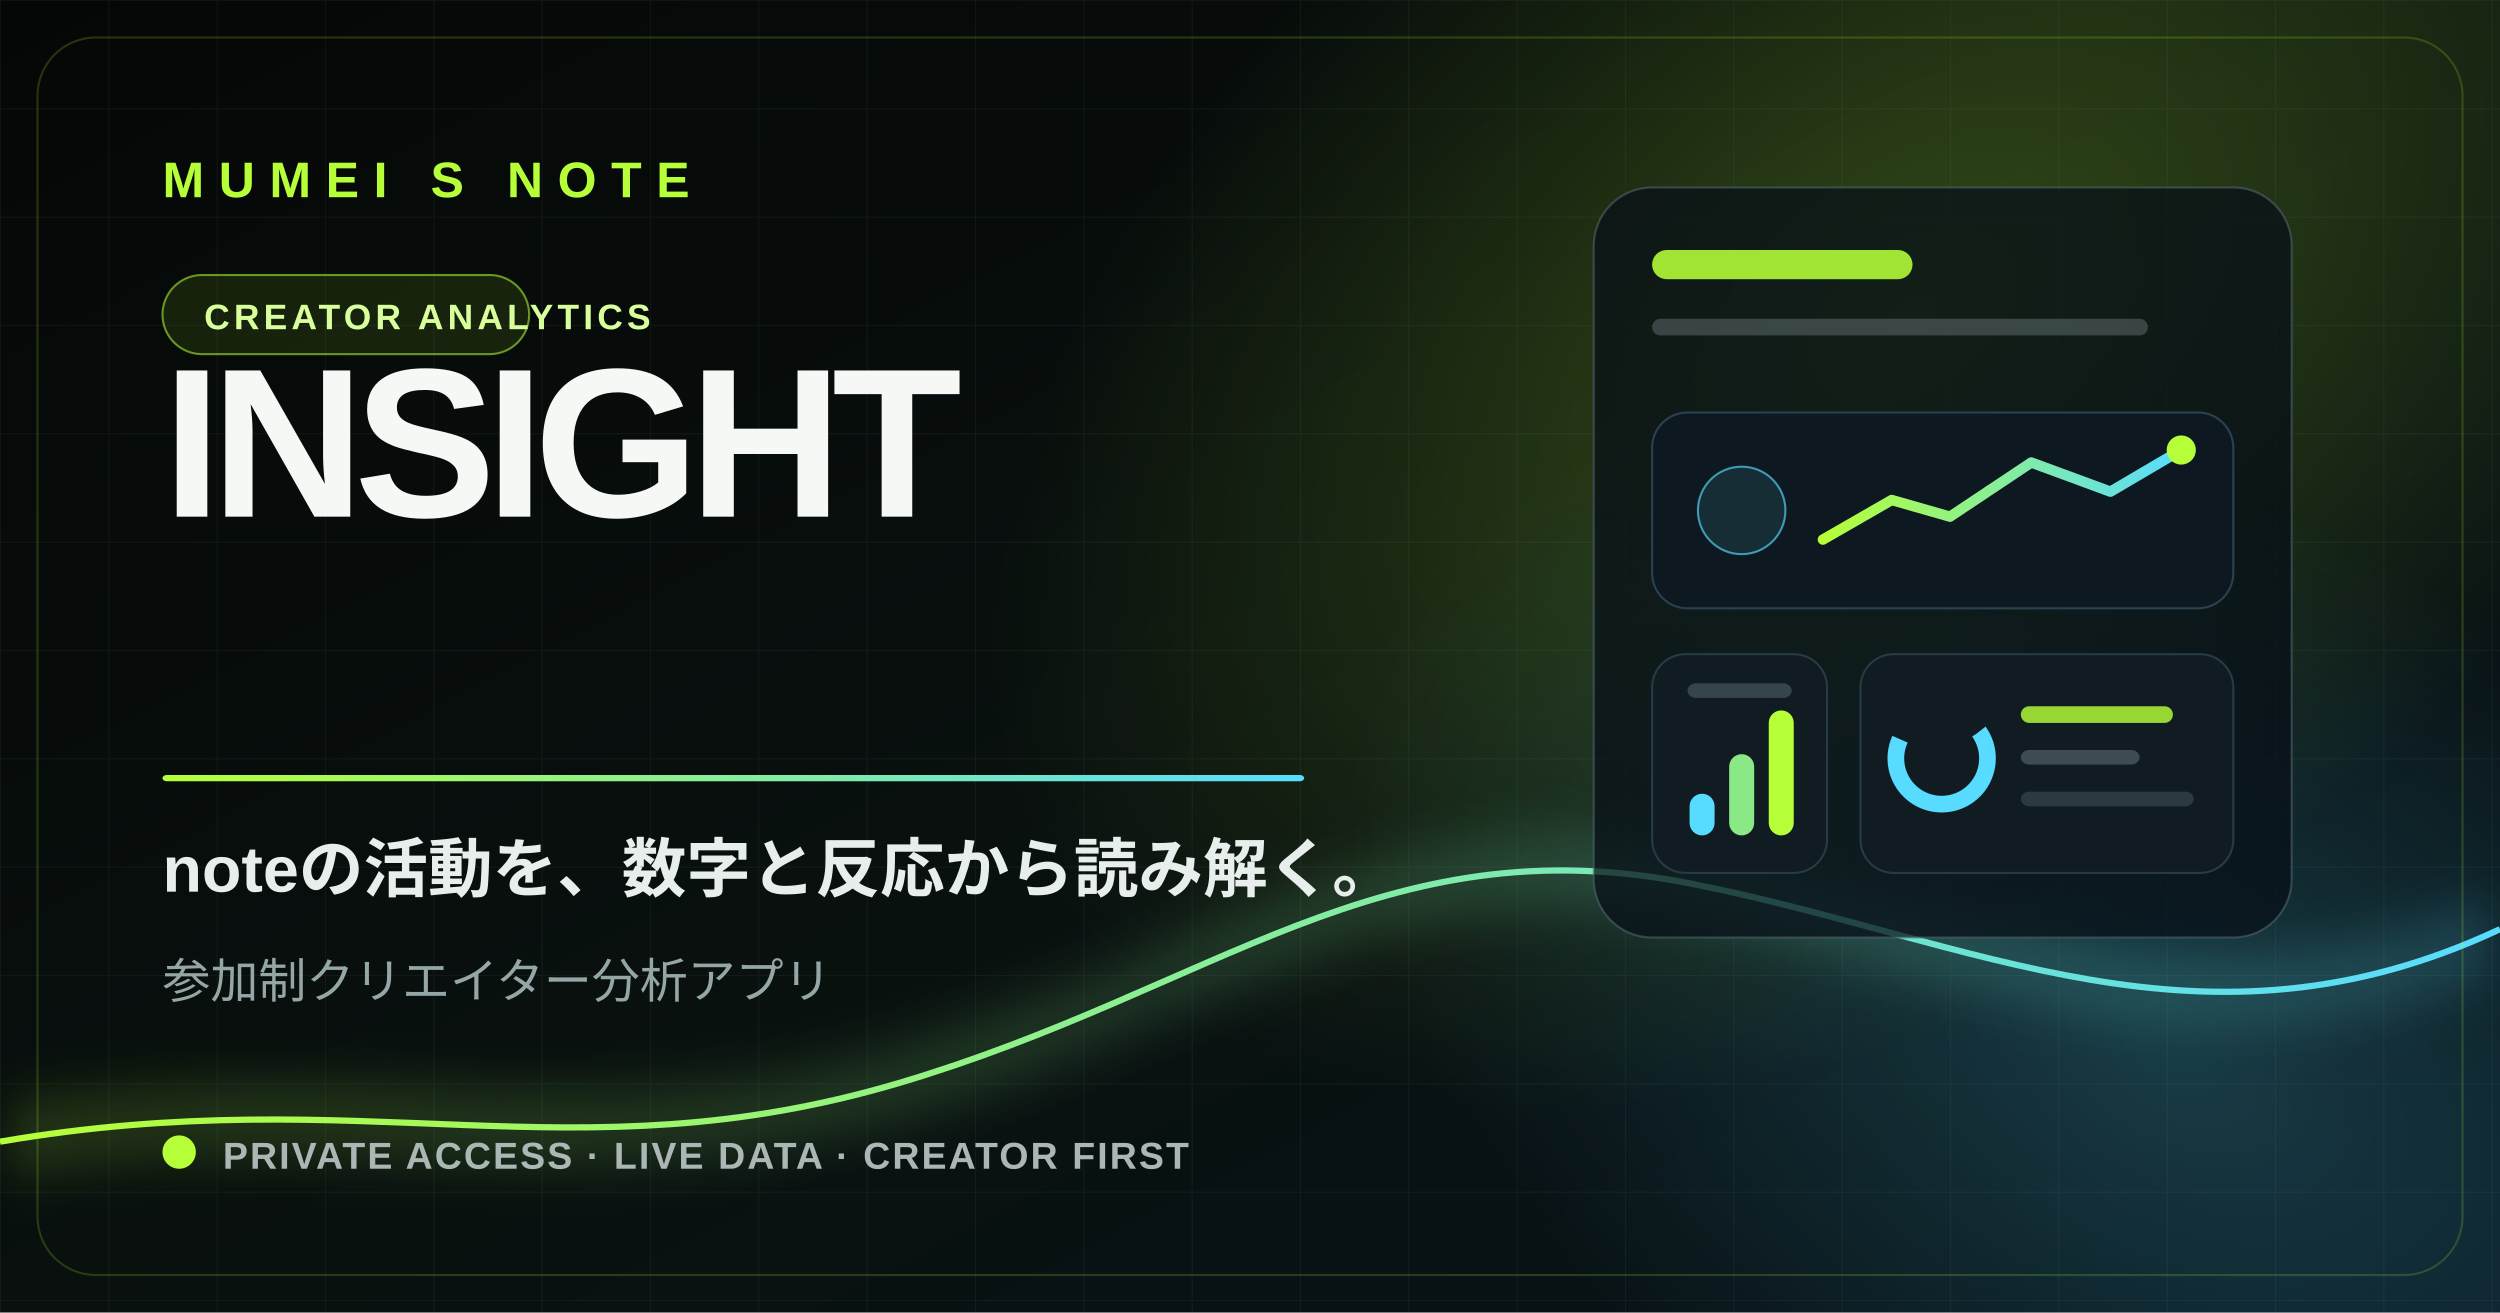
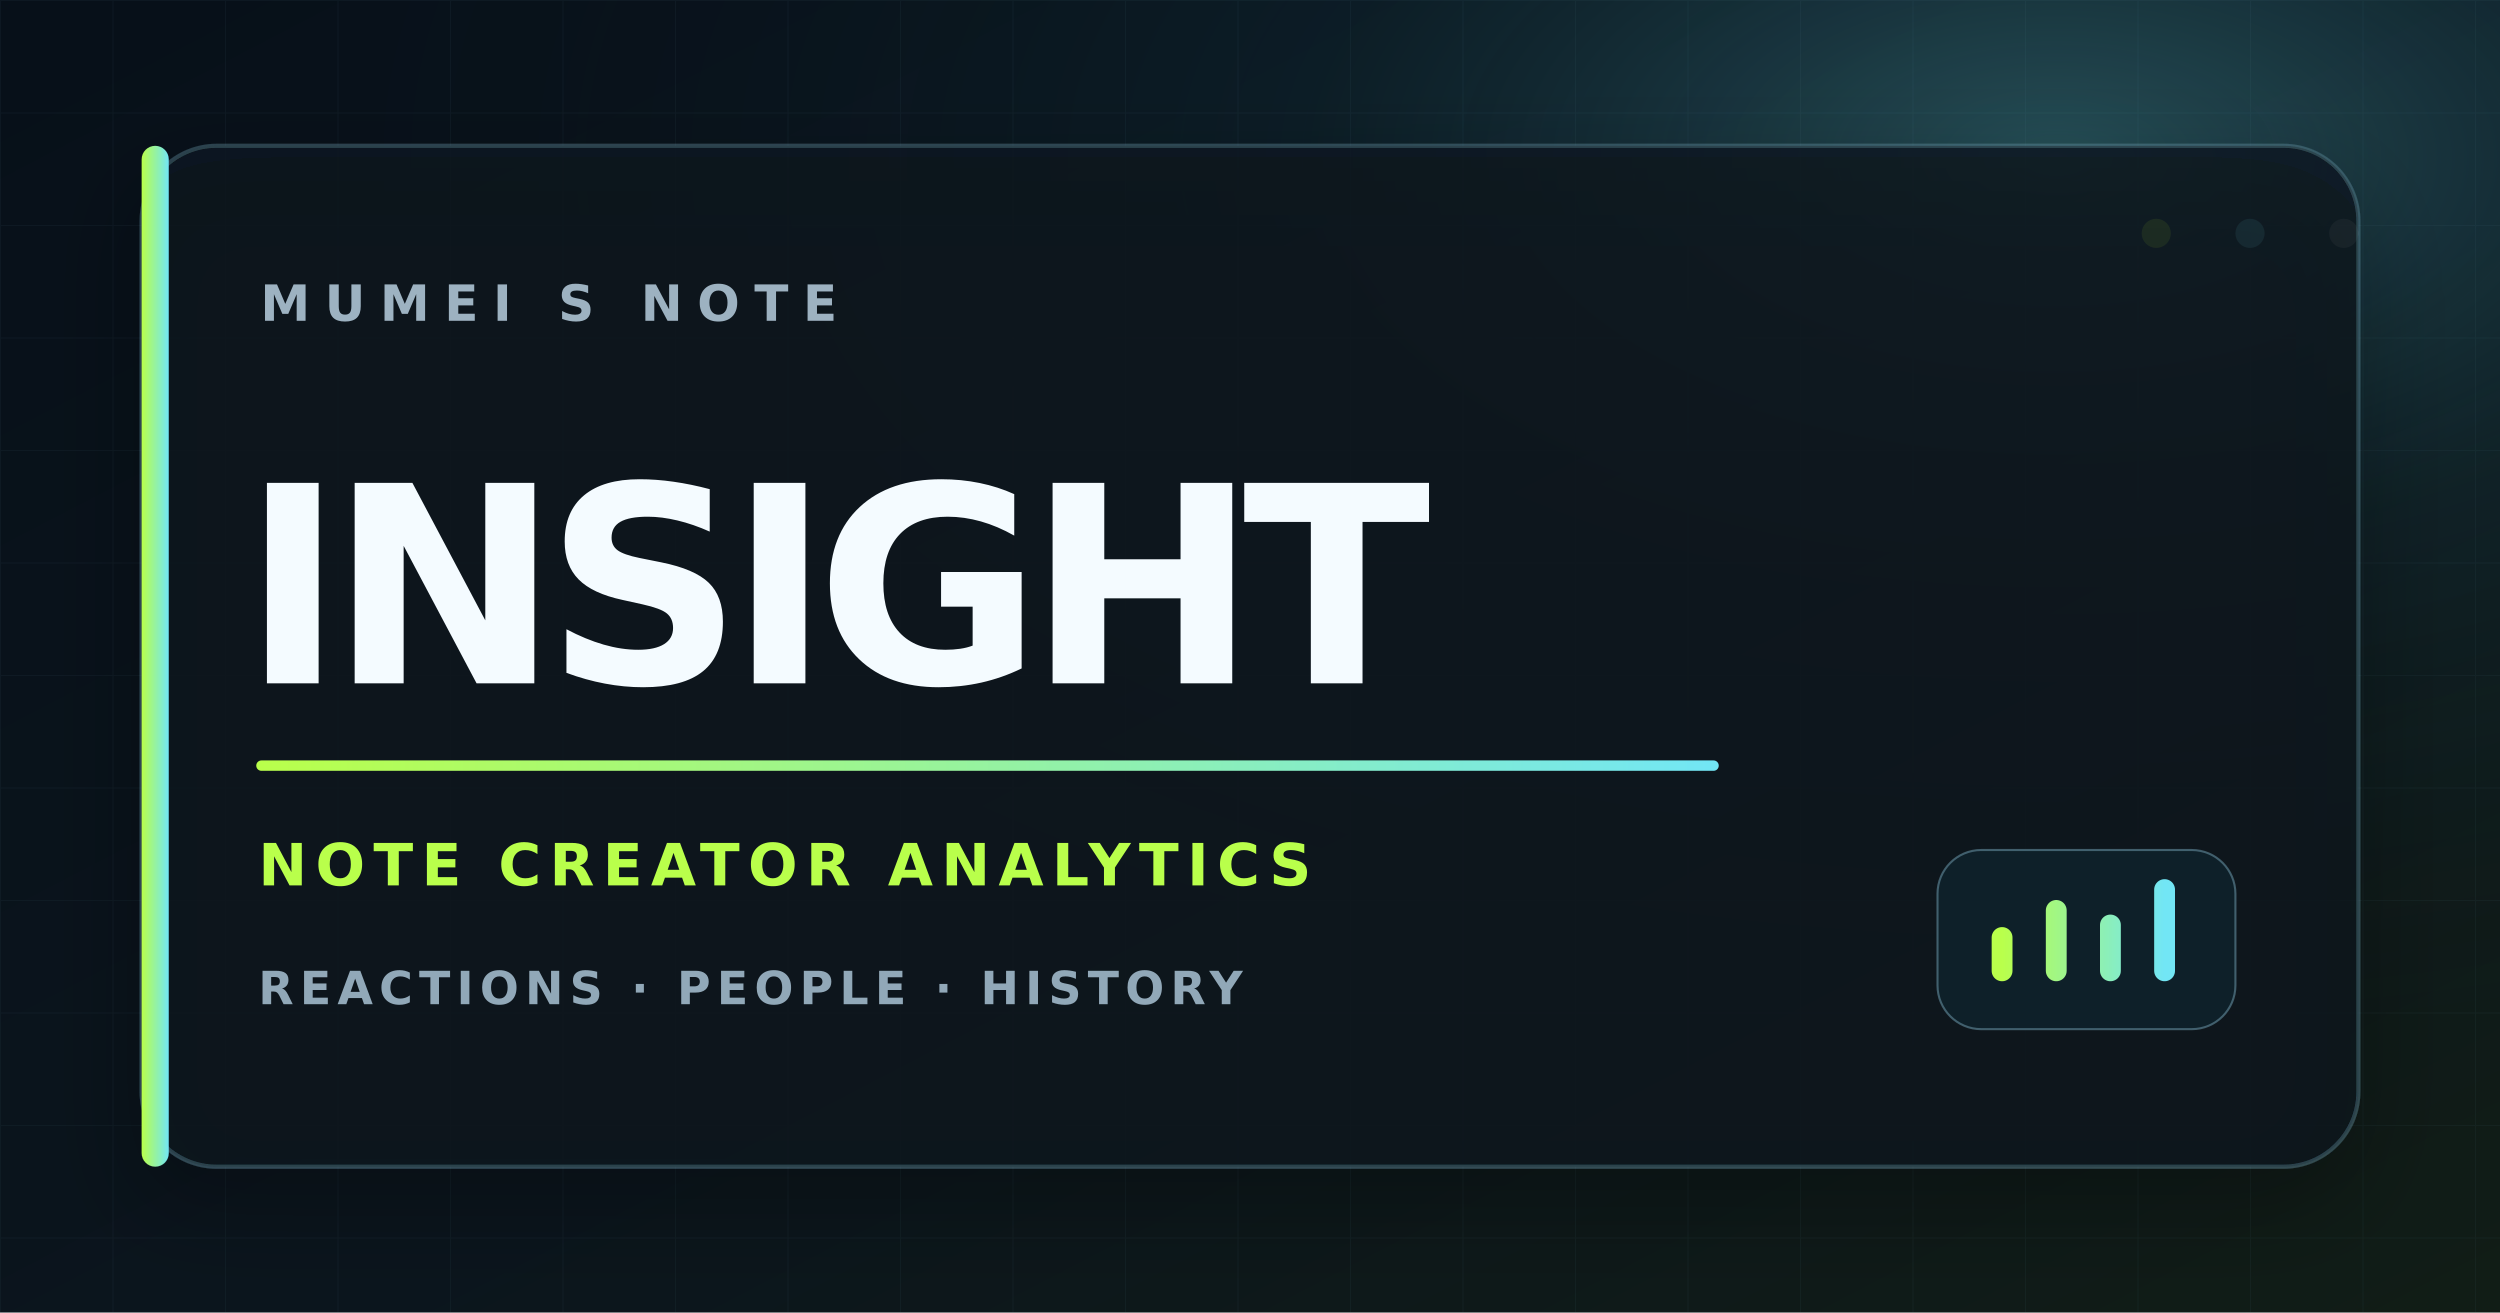
- <svg xmlns="http://www.w3.org/2000/svg" width="1200" height="630" viewBox="0 0 1200 630" role="img" aria-labelledby="title desc">
+ <svg xmlns="http://www.w3.org/2000/svg" width="1200" height="630" viewBox="0 0 1200 630">
  <defs>
    <linearGradient id="bg" x1="0" y1="0" x2="1" y2="1">
-       <stop offset="0" stop-color="#050706" />
-       <stop offset="0.55" stop-color="#09110f" />
-       <stop offset="1" stop-color="#07121a" />
+       <stop offset="0" stop-color="#071019" />
+       <stop offset="0.56" stop-color="#0b151d" />
+       <stop offset="1" stop-color="#111d16" />
    </linearGradient>
-     <radialGradient id="lime" cx="0" cy="0" r="1" gradientUnits="userSpaceOnUse" gradientTransform="translate(920 150) rotate(145) scale(500 310)">
-       <stop stop-color="#b6ff38" stop-opacity=".24" />
-       <stop offset="1" stop-color="#b6ff38" stop-opacity="0" />
-     </radialGradient>
-     <radialGradient id="cyan" cx="0" cy="0" r="1" gradientUnits="userSpaceOnUse" gradientTransform="translate(1040 510) rotate(-150) scale(430 260)">
-       <stop stop-color="#57dcff" stop-opacity=".20" />
-       <stop offset="1" stop-color="#57dcff" stop-opacity="0" />
+     <radialGradient id="glow" cx="0.82" cy="0.12" r="0.72">
+       <stop offset="0" stop-color="#6fe7f0" stop-opacity="0.28" />
+       <stop offset="0.42" stop-color="#2d8392" stop-opacity="0.09" />
+       <stop offset="1" stop-color="#071019" stop-opacity="0" />
    </radialGradient>
    <linearGradient id="line" x1="0" y1="0" x2="1" y2="0">
-       <stop stop-color="#b6ff38" />
-       <stop offset="1" stop-color="#57dcff" />
+       <stop offset="0" stop-color="#b9ff4b" />
+       <stop offset="1" stop-color="#72e6f5" />
    </linearGradient>
-     <filter id="glow" x="-80%" y="-80%" width="260%" height="260%">
-       <feGaussianBlur stdDeviation="12" />
+     <filter id="shadow" x="-20%" y="-20%" width="140%" height="140%">
+       <feDropShadow dx="0" dy="18" stdDeviation="24" flood-color="#000000" flood-opacity="0.34" />
    </filter>
-     <pattern id="grid" width="52" height="52" patternUnits="userSpaceOnUse">
-       <path d="M52 0H0V52" fill="none" stroke="#b8d6d8" stroke-opacity=".055" stroke-width="1" />
+     <pattern id="grid" width="54" height="54" patternUnits="userSpaceOnUse">
+       <path d="M54 0H0V54" fill="none" stroke="#7cb2c0" stroke-opacity="0.055" stroke-width="1" />
    </pattern>
  </defs>
-   <rect width="1200" height="630" rx="0" fill="url(#bg)" />
-   <rect width="1200" height="630" fill="url(#lime)" />
-   <rect width="1200" height="630" fill="url(#cyan)" />
+   <rect width="1200" height="630" fill="url(#bg)" />
+   <rect width="1200" height="630" fill="url(#glow)" />
  <rect width="1200" height="630" fill="url(#grid)" />
-   <path d="M0 548C175 518 275 566 431 520C583 475 663 395 811 424C948 451 1057 513 1200 446" fill="none" stroke="url(#line)" stroke-opacity=".16" stroke-width="34" filter="url(#glow)" />
-   <path d="M0 548C175 518 275 566 431 520C583 475 663 395 811 424C948 451 1057 513 1200 446" fill="none" stroke="url(#line)" stroke-width="3" />
-   <g transform="translate(765 90)">
-     <rect width="335" height="360" rx="28" fill="#081018" fill-opacity=".74" stroke="#536a71" stroke-opacity=".55" />
-     <rect x="28" y="30" width="125" height="14" rx="7" fill="#b6ff38" fill-opacity=".88" />
-     <rect x="28" y="63" width="238" height="8" rx="4" fill="#9aabb2" fill-opacity=".3" />
-     <g transform="translate(28 108)">
-       <rect width="279" height="94" rx="17" fill="#0d1821" stroke="#2a4250" />
-       <circle cx="43" cy="47" r="21" fill="#172d35" stroke="#57dcff" stroke-opacity=".65" />
-       <path d="M82 61L115 42L143 50L182 24L220 38L254 18" fill="none" stroke="url(#line)" stroke-width="5" stroke-linecap="round" stroke-linejoin="round" />
-       <circle cx="254" cy="18" r="7" fill="#b6ff38" />
-     </g>
-     <g transform="translate(28 224)">
-       <rect width="84" height="105" rx="16" fill="#101b22" stroke="#263b44" />
-       <rect x="18" y="67" width="12" height="20" rx="6" fill="#57dcff" />
-       <rect x="37" y="48" width="12" height="39" rx="6" fill="#8ae887" />
-       <rect x="56" y="27" width="12" height="60" rx="6" fill="#b6ff38" />
-       <rect x="17" y="14" width="50" height="7" rx="4" fill="#80919a" fill-opacity=".35" />
-       <rect x="100" width="179" height="105" rx="16" fill="#101b22" stroke="#263b44" />
-       <circle cx="139" cy="50" r="22" fill="none" stroke="#57dcff" stroke-width="8" stroke-dasharray="92 46" transform="rotate(-35 139 50)" />
-       <rect x="177" y="25" width="73" height="8" rx="4" fill="#b6ff38" fill-opacity=".82" />
-       <rect x="177" y="46" width="57" height="7" rx="4" fill="#84949c" fill-opacity=".4" />
-       <rect x="177" y="66" width="83" height="7" rx="4" fill="#84949c" fill-opacity=".25" />
+   <g opacity="0.75">
+     <circle cx="1035" cy="112" r="7" fill="#b9ff4b" />
+     <circle cx="1080" cy="112" r="7" fill="#72e6f5" />
+     <circle cx="1125" cy="112" r="7" fill="#ffffff" fill-opacity="0.42" />
+   </g>
+   <g filter="url(#shadow)">
+     <rect x="68" y="70" width="1064" height="490" rx="36" fill="#09131b" fill-opacity="0.84" stroke="#6a9aac" stroke-opacity="0.34" stroke-width="2" />
+     <rect x="68" y="70" width="13" height="490" rx="6.5" fill="url(#line)" />
+   </g>
+   <g font-family="DejaVu Sans,Arial,sans-serif">
+     <text x="125" y="154" fill="#9db2c1" font-size="24" font-weight="700" letter-spacing="7">MUMEI S NOTE</text>
+     <text x="116" y="328" fill="#f4fbff" font-size="132" font-weight="800" letter-spacing="-7">INSIGHT</text>
+     <rect x="123" y="365" width="702" height="5" rx="2.5" fill="url(#line)" />
+     <text x="124" y="425" fill="#b9ff4b" font-size="28" font-weight="800" letter-spacing="4">NOTE CREATOR ANALYTICS</text>
+     <text x="124" y="482" fill="#91a8b8" font-size="22" font-weight="600" letter-spacing="3">REACTIONS  ·  PEOPLE  ·  HISTORY</text>
+     <g transform="translate(930 408)">
+       <rect width="143" height="86" rx="21" fill="#0e2029" stroke="#5c8595" stroke-opacity="0.65" />
+       <path d="M31 58V42M57 58V29M83 58V36M109 58V19" fill="none" stroke="url(#line)" stroke-width="10" stroke-linecap="round" />
    </g>
  </g>
-   <g transform="translate(78 78)">
-     <text x="0" y="0" dominant-baseline="hanging" fill="#b6ff38" font-family="Arial, Helvetica, sans-serif" font-size="24" font-weight="800" letter-spacing="7">MUMEI S NOTE</text>
-     <rect y="54" width="176" height="38" rx="19" fill="#b6ff38" fill-opacity=".10" stroke="#b6ff38" stroke-opacity=".55" />
-     <text x="20" y="80" fill="#d9ff9d" font-family="Arial, Helvetica, sans-serif" font-size="17" font-weight="700" letter-spacing="2">CREATOR ANALYTICS</text>
-     <text x="0" y="170" fill="#f5f8f4" font-family="Arial, Helvetica, sans-serif" font-size="102" font-weight="900" letter-spacing="-5">INSIGHT</text>
-     <rect y="294" width="548" height="3" rx="2" fill="url(#line)" />
-     <text x="0" y="350" fill="#e8eeeb" font-family="'Noto Sans JP','Yu Gothic',Meiryo,Arial,sans-serif" font-size="31" font-weight="700">noteの活動を、数字と反応から読み解く。</text>
-     <text x="0" y="401" fill="#95a6a6" font-family="'Noto Sans JP','Yu Gothic',Meiryo,Arial,sans-serif" font-size="23" font-weight="500">参加制クリエイター分析アプリ</text>
-     <g transform="translate(0 467)">
-       <circle cx="8" cy="8" r="8" fill="#b6ff38" />
-       <text x="29" y="16" fill="#aab7b5" font-family="Arial, Helvetica, sans-serif" font-size="18" font-weight="700" letter-spacing="1">PRIVATE ACCESS · LIVE DATA · CREATOR FIRST</text>
-     </g>
-   </g>
-   <rect x="18" y="18" width="1164" height="594" rx="28" fill="none" stroke="#b6ff38" stroke-opacity=".18" />
</svg>
